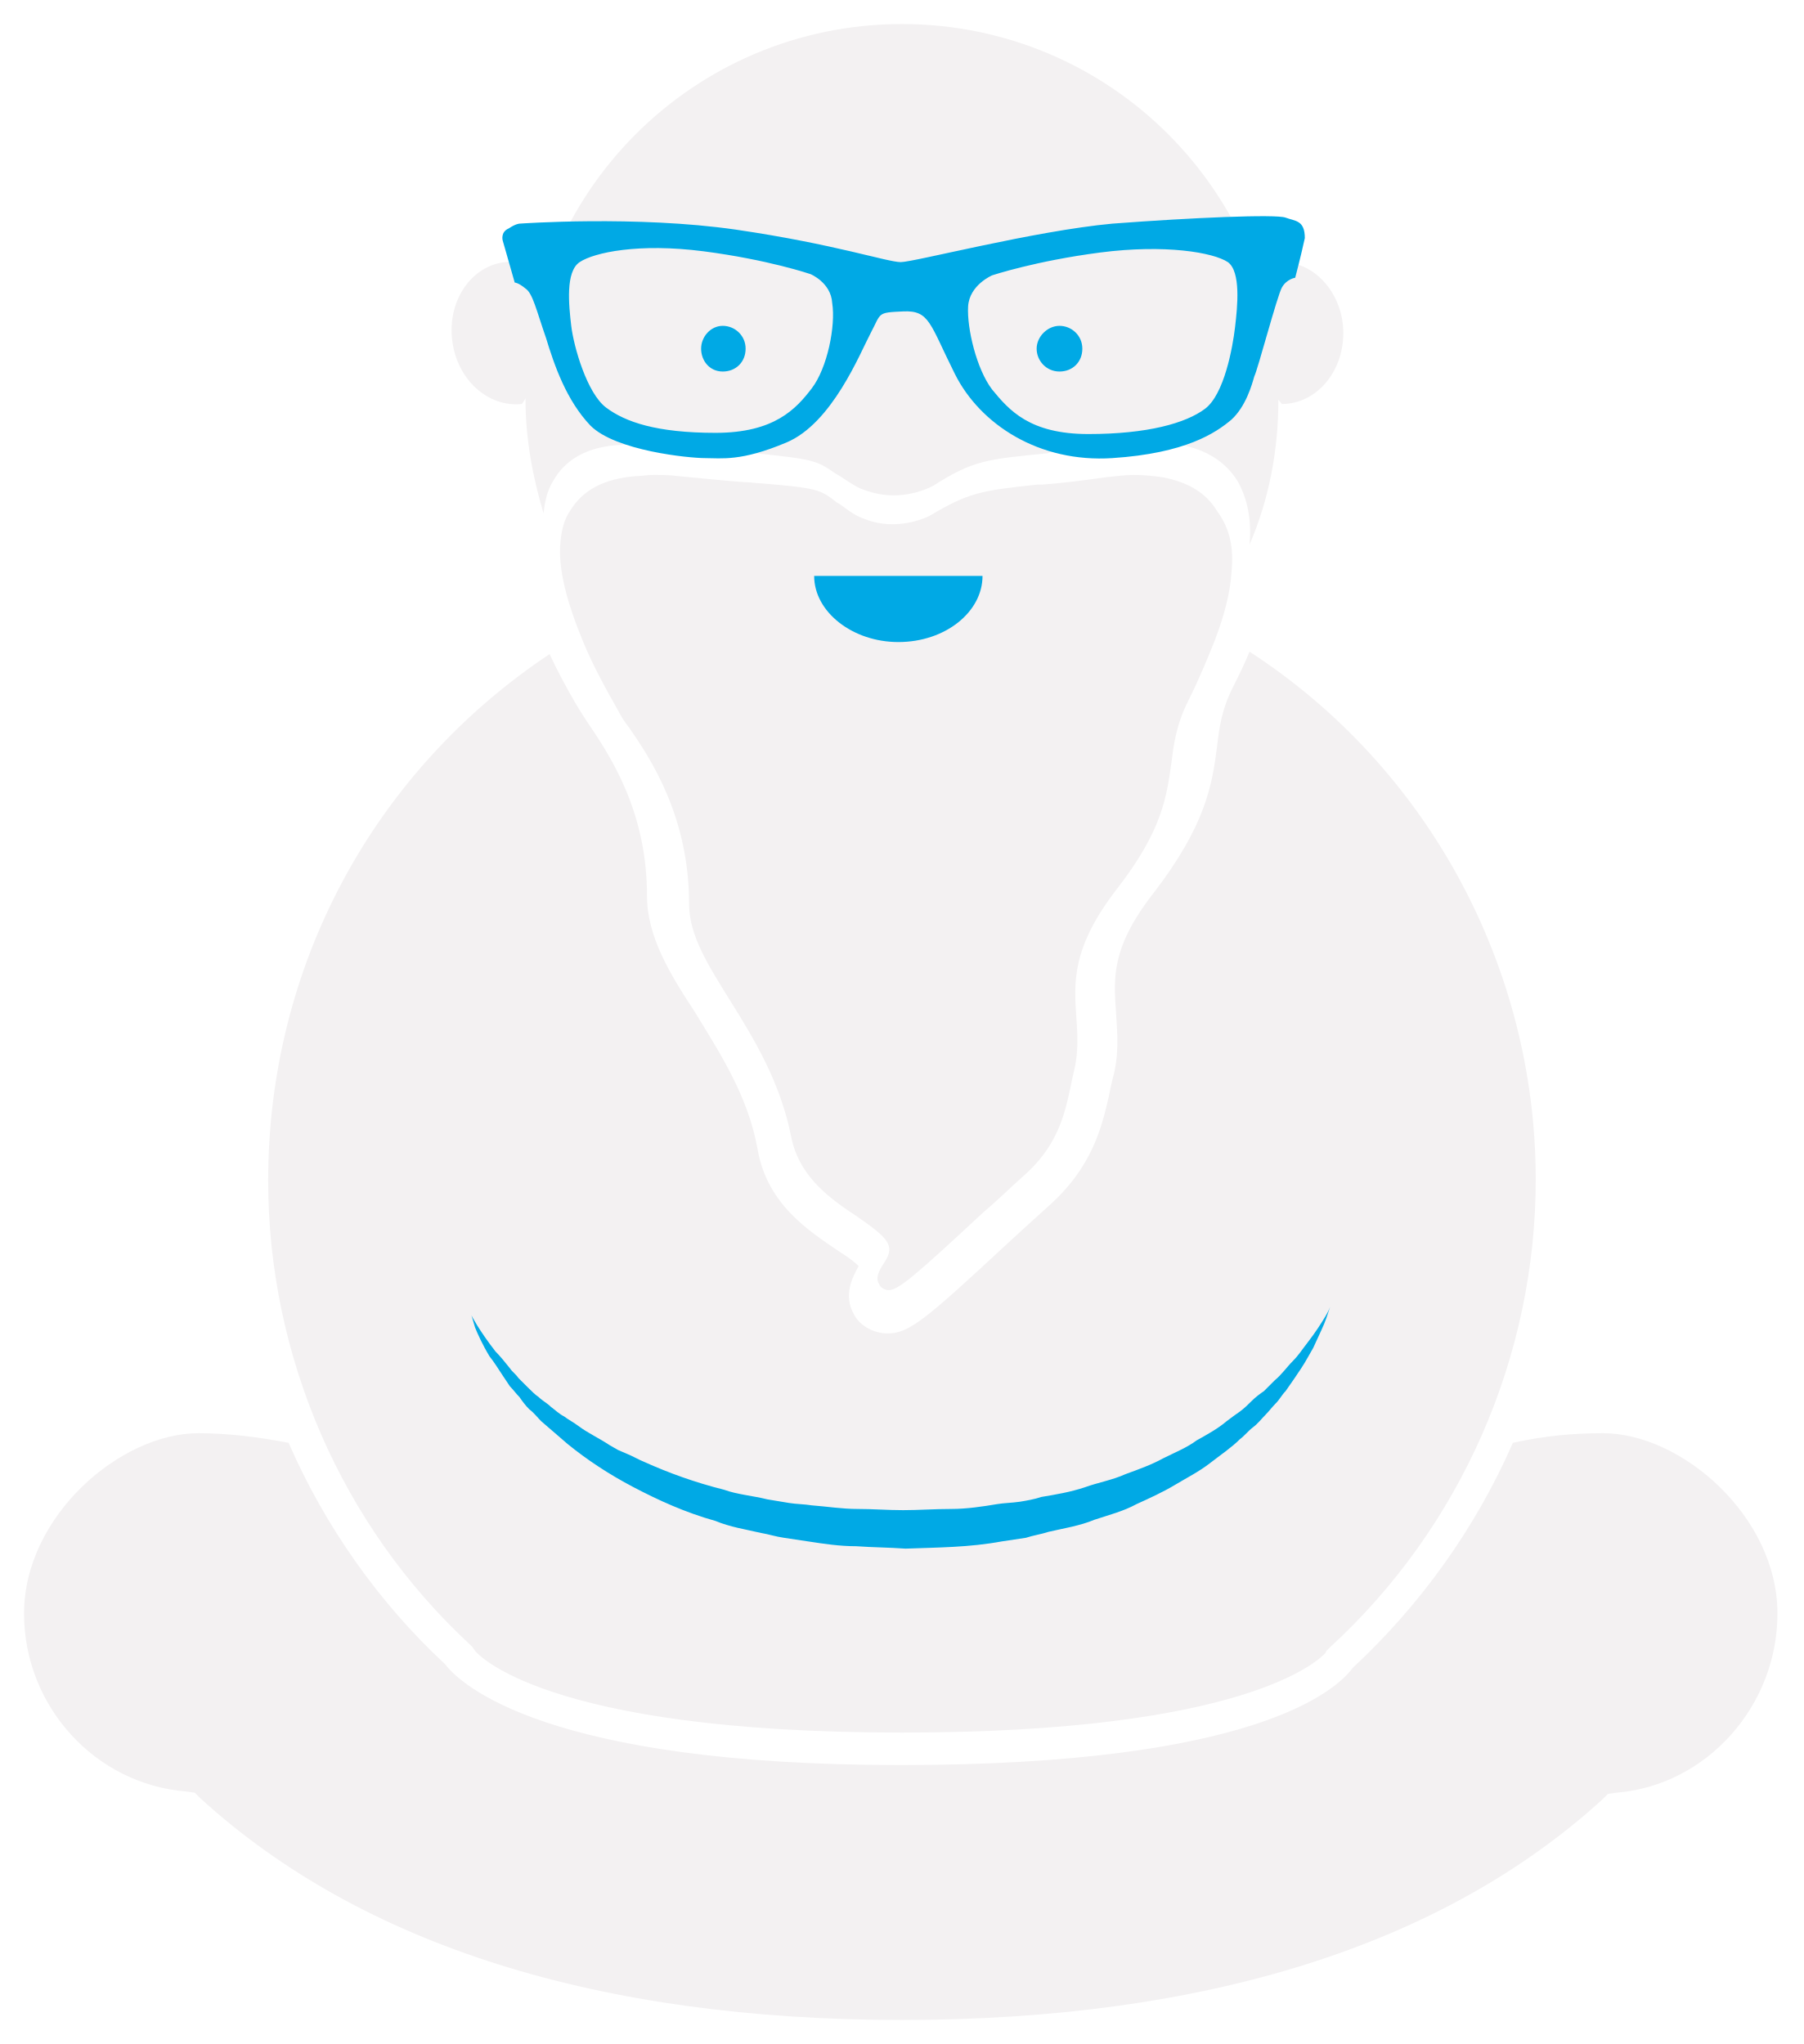
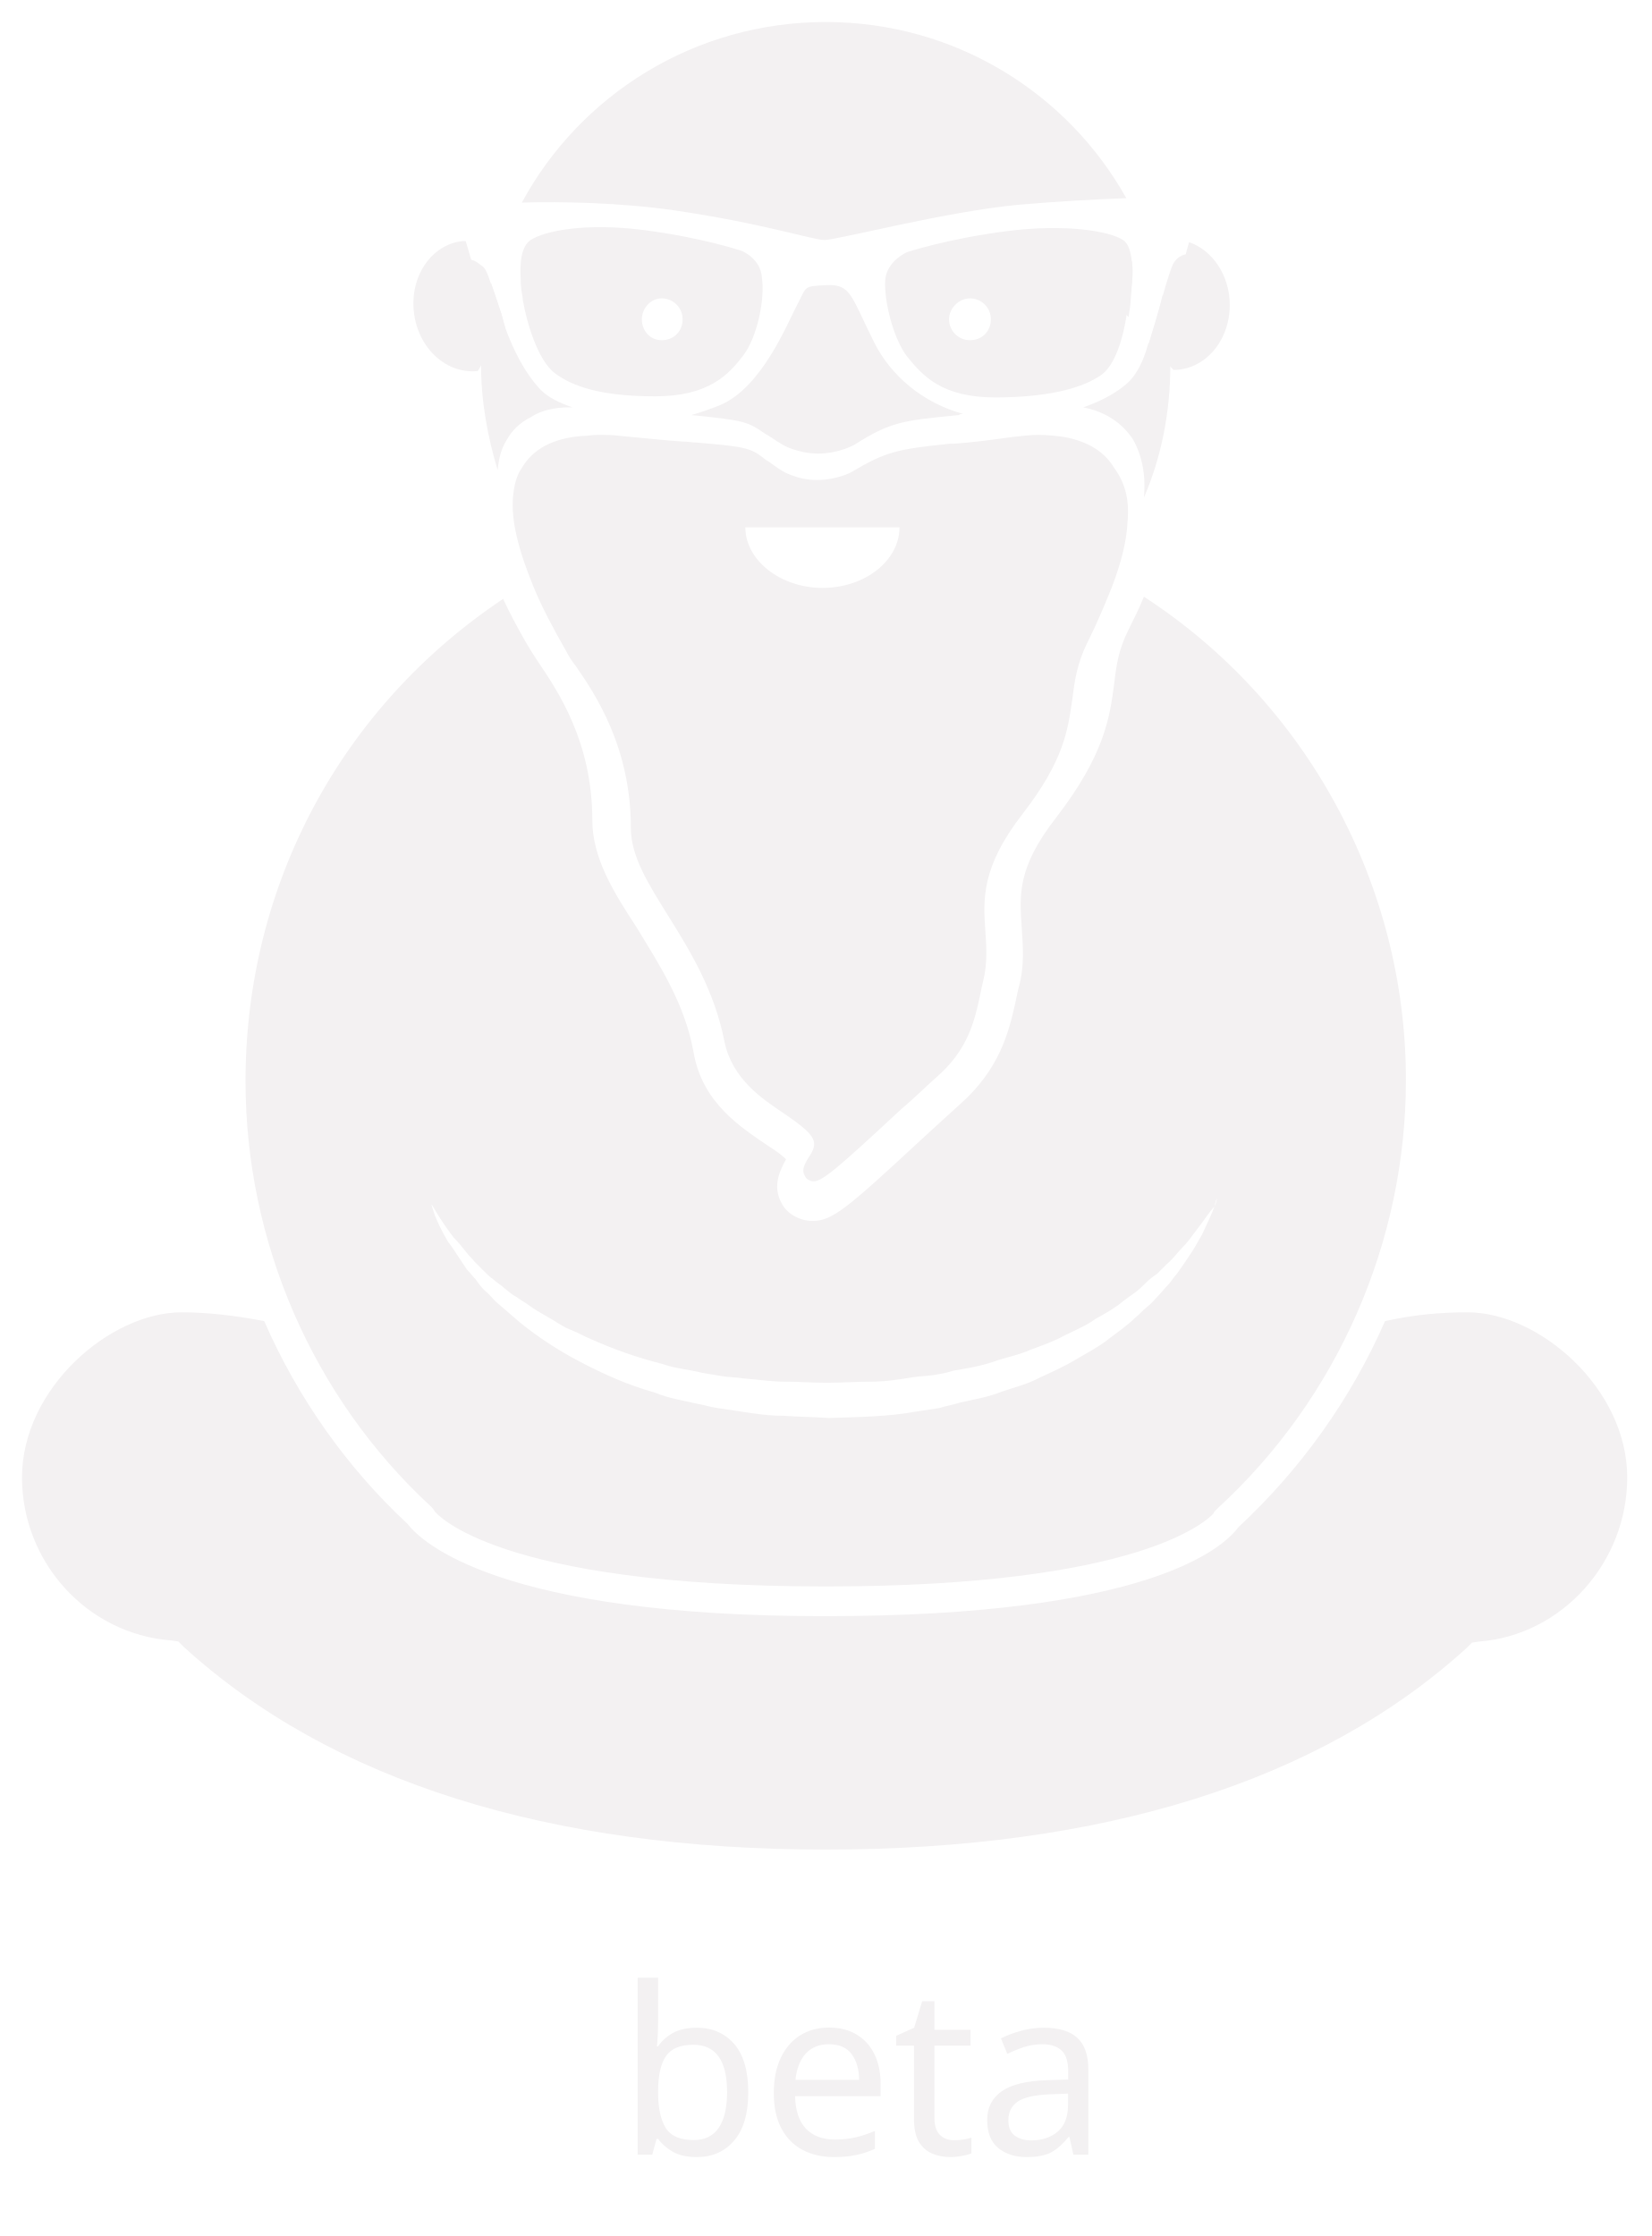
- <svg xmlns="http://www.w3.org/2000/svg" version="1.1" id="Layer_1" x="0px" y="0px" width="150px" height="170px" viewBox="0 0 150 170" enable-background="new 0 0 150 170" xml:space="preserve">
-   <path fill="#F3F1F2" d="M101.5,27.7c0-3.3,2.3-5.9,5.1-5.9c2.8,0,5.1,2.7,5.1,5.9c0,3.3-2.3,5.9-5.1,5.9L101.5,27.7z" />
-   <path fill="#F3F1F2" d="M75,168c-25.2,0-44.9-6.2-58.3-18.4l-0.5-0.5l-0.7-0.1C7.9,148.4,2,141.9,2,134.2c0-8.1,8-15,14.5-15  c2.4,0,4.9,0.3,7.5,0.8c3,6.9,7.5,13.3,13,18.4c1.3,1.7,8.4,8.4,37.9,8.4c29.4,0,36.2-6.2,37.6-8.1c5.6-5.2,10.2-11.6,13.3-18.7  c2.7-0.6,5.1-0.8,7.5-0.8c6.5,0,14.5,6.9,14.5,15c0,7.7-5.9,14.3-13.4,14.9l-0.7,0.1l-0.5,0.5C119.9,161.8,100.2,168,75,168" />
-   <path fill="#F3F1F2" d="M127.7,98.1c0,14.7-6.2,28.9-17.1,38.9l-0.3,0.3l-0.1,0.2c-0.6,0.6-6.6,6.6-35.2,6.6  c-30.1,0-35.4-6.7-35.5-6.8l-0.2-0.3l-0.2-0.2c-10.7-9.9-16.8-24-16.8-38.6c0-17.8,8.7-34,23.4-43.8c0.6,1.3,1.3,2.6,2.1,4  c0.3,0.5,0.6,1,1,1.6c1.9,2.8,5,7.4,5,14.5c0,3.4,1.9,6.5,4,9.7c2,3.3,4.4,6.9,5.2,11.4c0.8,4.6,4.3,6.8,6.8,8.5  c0.8,0.5,1.3,0.9,1.6,1.2c-0.5,0.9-1.3,2.4-0.4,4c0.5,1,1.7,1.6,2.8,1.6c1.8,0,3.1-1.1,10-7.5c1.1-1,2.5-2.3,3.4-3.1  c3.6-3.2,4.4-6.5,5-9.1c0.1-0.5,0.2-1,0.3-1.4c0.6-2.1,0.4-3.9,0.3-5.6c-0.2-2.9-0.4-5.4,3.1-9.9c4.4-5.7,4.9-9.1,5.3-12.2  c0.2-1.7,0.4-3.1,1.3-4.9c0.5-1,1-2,1.4-3C118.7,63.8,127.7,80.4,127.7,98.1" />
-   <path fill="#F3F1F2" d="M43.4,33.6c-2.8,0.3-5.4-2-5.8-5.3c-0.4-3.3,1.6-6.2,4.4-6.5c2.8-0.3,5.4,2,5.7,5.3L43.4,33.6z" />
-   <path fill="#F3F1F2" d="M103.9,45.3c0.2-2.1-0.2-3.9-1-5.3c-1-1.6-2.6-2.6-4.7-3h0c-0.8-0.2-1.6-0.2-2.5-0.2c-0.8,0-1.7,0.1-2.6,0.2  c-2.2,0.3-4,0.5-5.5,0.6c-0.2,0-0.3,0-0.5,0.1c-5.1,0.5-6.2,0.6-9.5,2.7c0,0-1.4,0.8-3.3,0.8c-0.9,0-1.7-0.2-2.3-0.4  c-0.6-0.2-0.9-0.4-0.9-0.4c-0.7-0.4-1.2-0.8-1.6-1c-1.6-1.1-1.8-1.2-6.7-1.7c-0.5,0-1-0.1-1.5-0.1c-1.5-0.1-3.4-0.3-5.8-0.6  c-0.8-0.1-1.6-0.1-2.3-0.1c-0.5,0-1,0-1.5,0.1h0C48.9,37.1,47,38.2,46,40c-0.5,0.8-0.7,1.7-0.8,2.7c-0.9-3-1.5-6.2-1.5-9.4  C43.7,16,57.7,2,75,2s31.3,14,31.3,31.3C106.3,37.5,105.5,41.6,103.9,45.3" />
-   <path fill="#00A9E5" d="M60.1,27.1c1,0,1.9,0.8,1.9,1.9s-0.8,1.9-1.9,1.9S58.3,30,58.3,29S59.1,27.1,60.1,27.1" />
-   <path fill="#00A9E5" d="M88.1,27.1c1,0,1.9,0.8,1.9,1.9s-0.8,1.9-1.9,1.9S86.2,30,86.2,29S87.1,27.1,88.1,27.1" />
-   <path fill="#F3F1F2" d="M102.4,47.6c-0.1,1.7-0.6,3.6-1.4,5.7c-0.6,1.5-1.3,3.2-2.2,5c-1,2-1.2,3.6-1.4,5.2  c-0.4,2.7-0.7,5.5-4.5,10.4c-3.8,4.9-3.6,7.8-3.4,10.7c0.1,1.4,0.2,2.9-0.2,4.5c-0.1,0.4-0.2,0.9-0.3,1.4c-0.5,2.3-1.1,4.9-4,7.4  c-0.8,0.7-1.9,1.8-3.2,2.9c-5.7,5.3-7.1,6.5-7.9,6.5c-0.3,0-0.7-0.2-0.8-0.5c-0.3-0.5-0.1-1,0.5-1.9c0.8-1.3,0.3-1.9-2.3-3.7  c-2.1-1.4-4.8-3.2-5.5-6.6c-0.9-4.6-3.1-8.2-5.1-11.4c-1.8-2.9-3.4-5.4-3.4-8c0-7.3-3.2-12.1-5-14.7c-0.4-0.5-0.7-1-0.9-1.4  c-1.2-2.1-2.2-4-2.9-5.7c-1.4-3.4-2.1-6.1-1.9-8.3c0.1-1,0.3-1.9,0.8-2.6c1-1.7,2.8-2.7,5.5-2.9h0c0.4,0,0.9-0.1,1.4-0.1  c0.7,0,1.4,0,2.1,0.1c2.2,0.2,4,0.4,5.5,0.5c0.5,0,1,0.1,1.4,0.1c4.7,0.4,4.9,0.5,6.3,1.6c0.4,0.2,0.8,0.6,1.5,1  c0,0,0.3,0.2,0.9,0.4c0.5,0.2,1.3,0.4,2.2,0.4c1.8,0,3.1-0.7,3.1-0.7c3.2-1.9,4.2-2.1,9-2.6c0.1,0,0.3,0,0.4,0  c1.4-0.1,3.1-0.3,5.2-0.6c0.9-0.1,1.7-0.2,2.4-0.2c0.9,0,1.7,0.1,2.4,0.2h0c2.1,0.4,3.6,1.3,4.5,2.8C102.3,44,102.6,45.6,102.4,47.6  " />
-   <path fill="#00A9E5" d="M81.7,47.9c0,3-3.1,5.5-7,5.5c-3.8,0-7-2.5-7-5.5H81.7z" />
-   <path fill="#00A9E5" d="M106.9,18.1c-0.8-0.3-7.8,0-14.4,0.5C86,19.2,76,21.8,74.9,21.8c-1.1,0-5.5-1.5-13.7-2.7  c-8.3-1.2-18-0.5-18-0.5s-0.3,0-0.9,0.4c-0.7,0.3-0.5,1-0.5,1l1,3.5c0,0,0.3,0,0.9,0.5c0.6,0.4,0.9,1.8,1.7,4.1  c0.7,2.3,1.7,5.2,3.7,7.3c2.1,2.1,8.2,2.7,9.5,2.7c1.4,0,3,0.3,6.8-1.3c3.8-1.6,6.1-7.4,7-9.1c0.9-1.7,0.5-1.7,2.7-1.8  c2.2-0.1,2.2,1,4.3,5.2c2.1,4.2,7,7.4,13.1,7c6.1-0.4,8.6-2.1,9.9-3.2c1.2-1.1,1.7-2.9,1.9-3.6c0.3-0.6,1.9-6.7,2.3-7.4  c0.4-0.7,1.1-0.8,1.1-0.8s0.5-1.9,0.8-3.3C108.5,18.3,107.7,18.4,106.9,18.1 M67.5,32.3c-1.3,1.7-3.1,3.7-8,3.7  c-4.9,0-7.5-0.9-9.1-2.1c-1.6-1.2-2.7-5.1-2.9-6.8c-0.2-1.7-0.5-4.5,0.7-5.3c1.2-0.8,4.9-1.6,10.3-0.9c5.4,0.7,8.9,1.9,8.9,1.9  s1.7,0.7,1.8,2.4C69.5,27.1,68.8,30.6,67.5,32.3 M102.7,27.2c-0.2,1.7-0.9,5.6-2.5,6.8c-1.6,1.2-4.8,2.1-9.7,2.1c-4.9,0-6.6-2-8-3.7  c-1.3-1.7-2.1-5.1-2-6.9c0.1-1.8,2-2.6,2-2.6s3.6-1.2,9-1.9c5.4-0.7,9.4,0,10.6,0.8C103.2,22.6,102.9,25.5,102.7,27.2" />
-   <path fill="#00A9E5" d="M39.2,109.4c0,0,0.6,1.2,2,3c0.4,0.4,0.8,0.9,1.2,1.4c0.2,0.3,0.5,0.5,0.7,0.8c0.3,0.3,0.5,0.5,0.8,0.8  c0.3,0.3,0.6,0.6,0.9,0.8c0.3,0.3,0.7,0.5,1,0.8c0.4,0.3,0.7,0.6,1.1,0.8c0.4,0.3,0.8,0.5,1.2,0.8c0.8,0.6,1.7,1,2.6,1.6  c0.2,0.1,0.5,0.3,0.7,0.4c0.2,0.1,0.5,0.2,0.7,0.3c0.5,0.2,1,0.5,1.5,0.7c2,0.9,4.2,1.7,6.6,2.3c1.1,0.4,2.4,0.5,3.6,0.8  c0.6,0.1,1.2,0.2,1.8,0.3c0.6,0.1,1.3,0.1,1.9,0.2c1.3,0.1,2.5,0.3,3.8,0.3c1.3,0,2.5,0.1,3.8,0.1c1.3,0,2.6-0.1,4-0.1  c1.3,0,2.6-0.2,3.8-0.4c0.6-0.1,1.2-0.1,1.9-0.2c0.6-0.1,1.2-0.2,1.8-0.4c1.2-0.2,2.4-0.4,3.6-0.8c1.1-0.4,2.3-0.6,3.4-1.1  c1.1-0.4,2.2-0.8,3.1-1.3c1-0.5,2-0.9,2.8-1.5c0.9-0.5,1.8-1,2.5-1.6c0.4-0.3,0.8-0.6,1.1-0.8c0.4-0.3,0.7-0.6,1-0.9  c0.3-0.3,0.7-0.6,1-0.8c0.3-0.3,0.6-0.6,0.9-0.9c0.6-0.5,1-1.1,1.5-1.6c0.5-0.5,0.8-1,1.2-1.5c0.7-0.9,1.2-1.7,1.5-2.2  c0.3-0.5,0.4-0.8,0.4-0.8s-0.1,0.3-0.3,0.9c-0.2,0.6-0.6,1.4-1.1,2.5c-0.3,0.5-0.6,1.1-1,1.7c-0.4,0.6-0.8,1.2-1.3,1.9  c-0.3,0.3-0.5,0.7-0.8,1c-0.3,0.3-0.6,0.7-0.9,1c-0.3,0.3-0.6,0.7-1,1c-0.4,0.3-0.7,0.7-1.1,1c-0.7,0.7-1.6,1.3-2.5,2  c-0.9,0.7-1.9,1.2-2.9,1.8c-1,0.6-2.1,1.1-3.2,1.6c-1.1,0.6-2.3,0.9-3.5,1.3c-1.2,0.5-2.5,0.7-3.8,1c-0.6,0.2-1.3,0.3-1.9,0.5  c-0.7,0.1-1.3,0.2-2,0.3c-2.7,0.5-5.3,0.5-8,0.6c-1.4-0.1-2.7-0.1-4.1-0.2c-1.4,0-2.7-0.2-4-0.4c-0.7-0.1-1.3-0.2-2-0.3  c-0.7-0.1-1.3-0.3-1.9-0.4c-1.3-0.3-2.6-0.5-3.8-1c-2.5-0.7-4.7-1.7-6.8-2.8c-2.1-1.1-3.9-2.3-5.5-3.6c-0.8-0.7-1.5-1.3-2.2-1.9  c-0.3-0.3-0.6-0.7-1-1c-0.3-0.3-0.6-0.7-0.8-1c-0.3-0.3-0.5-0.6-0.8-0.9c-0.2-0.3-0.4-0.6-0.6-0.9c-0.4-0.6-0.7-1.1-1.1-1.6  c-0.6-1-1-1.9-1.2-2.4C39.3,109.7,39.2,109.4,39.2,109.4" />
+ <svg xmlns="http://www.w3.org/2000/svg" version="1.1" id="Layer_1" x="0px" y="0px" viewBox="0 0 150 203.1" enable-background="new 0 0 150 203.1" xml:space="preserve">
+   <path fill="#F3F1F2" d="M102.8,23.7c0.1,1.1,0,2.5-0.1,3.5c0,0.4-0.1,1-0.2,1.6l-1-1.1C101.5,26.1,102,24.8,102.8,23.7z" />
+   <path fill="#F3F1F2" d="M111.7,27.7c0,3.3-2.3,5.9-5.1,5.9l-0.3-0.3l-1.9-2.2c0.2-0.7,0.8-2.5,1.2-4.2c0.4-1.4,0.8-2.7,1-3  c0.4-0.7,1.1-0.8,1.1-0.8s0.1-0.4,0.3-1.1C110.1,22.7,111.7,25,111.7,27.7z" />
+   <path fill="#F3F1F2" d="M75,168c-25.2,0-44.9-6.2-58.3-18.4l-0.5-0.5l-0.7-0.1C7.9,148.4,2,141.9,2,134.2c0-8.1,8-15,14.5-15  c2.4,0,4.9,0.3,7.5,0.8c3,6.9,7.5,13.3,13,18.4c1.3,1.7,8.4,8.4,37.9,8.4c29.4,0,36.2-6.2,37.6-8.1c5.6-5.2,10.2-11.6,13.3-18.7  c2.7-0.6,5.1-0.8,7.5-0.8c6.5,0,14.5,6.9,14.5,15c0,7.7-5.9,14.3-13.4,14.9l-0.7,0.1l-0.5,0.5C119.9,161.8,100.2,168,75,168L75,168z  " />
+   <path fill="#F3F1F2" d="M103.9,54.2c-0.4,1-0.9,2-1.4,3c-0.9,1.8-1.1,3.2-1.3,4.9c-0.4,3.1-0.9,6.5-5.3,12.2c-3.5,4.5-3.3,7-3.1,9.9  c0.1,1.7,0.3,3.5-0.3,5.6c-0.1,0.4-0.2,0.9-0.3,1.4c-0.6,2.6-1.4,5.9-5,9.1c-0.9,0.8-2.3,2.1-3.4,3.1c-6.9,6.4-8.2,7.5-10,7.5  c-1.1,0-2.3-0.6-2.8-1.6c-0.9-1.6-0.1-3.1,0.4-4c-0.3-0.3-0.8-0.7-1.6-1.2c-2.5-1.7-6-3.9-6.8-8.5c-0.8-4.5-3.2-8.1-5.2-11.4  c-2.1-3.2-4-6.3-4-9.7c0-7.1-3.1-11.7-5-14.5c-0.4-0.6-0.7-1.1-1-1.6c-0.8-1.4-1.5-2.7-2.1-4c-14.7,9.8-23.4,26-23.4,43.8  c0,14.6,6.1,28.7,16.8,38.6l0.2,0.2l0.2,0.3c0.1,0.1,5.4,6.8,35.5,6.8c28.6,0,34.6-6,35.2-6.6l0.1-0.2l0.3-0.3  c10.9-10,17.1-24.2,17.1-38.9C127.7,80.4,118.7,63.8,103.9,54.2z M110.3,109.6c-0.2,0.6-0.6,1.4-1.1,2.5c-0.3,0.5-0.6,1.1-1,1.7  c-0.4,0.6-0.8,1.2-1.3,1.9c-0.3,0.3-0.5,0.7-0.8,1c-0.3,0.3-0.6,0.7-0.9,1s-0.6,0.7-1,1c-0.4,0.3-0.7,0.7-1.1,1  c-0.7,0.7-1.6,1.3-2.5,2c-0.9,0.7-1.9,1.2-2.9,1.8s-2.1,1.1-3.2,1.6c-1.1,0.6-2.3,0.9-3.5,1.3c-1.2,0.5-2.5,0.7-3.8,1  c-0.6,0.2-1.3,0.3-1.9,0.5c-0.7,0.1-1.3,0.2-2,0.3c-2.7,0.5-5.3,0.5-8,0.6c-1.4-0.1-2.7-0.1-4.1-0.2c-1.4,0-2.7-0.2-4-0.4  c-0.7-0.1-1.3-0.2-2-0.3c-0.7-0.1-1.3-0.3-1.9-0.4c-1.3-0.3-2.6-0.5-3.8-1c-2.5-0.7-4.7-1.7-6.8-2.8c-2.1-1.1-3.9-2.3-5.5-3.6  c-0.8-0.7-1.5-1.3-2.2-1.9c-0.3-0.3-0.6-0.7-1-1c-0.3-0.3-0.6-0.7-0.8-1c-0.3-0.3-0.5-0.6-0.8-0.9l-0.6-0.9  c-0.4-0.6-0.7-1.1-1.1-1.6c-0.6-1-1-1.9-1.2-2.4c-0.2-0.6-0.3-0.9-0.3-1c0.1,0.1,0.7,1.3,2,3c0.4,0.4,0.8,0.9,1.2,1.4  c0.2,0.3,0.5,0.5,0.7,0.8l0.8,0.8c0.3,0.3,0.6,0.6,0.9,0.8c0.3,0.3,0.7,0.5,1,0.8c0.4,0.3,0.7,0.6,1.1,0.8c0.4,0.3,0.8,0.5,1.2,0.8  c0.8,0.6,1.7,1,2.6,1.6c0.2,0.1,0.5,0.3,0.7,0.4c0.2,0.1,0.5,0.2,0.7,0.3c0.5,0.2,1,0.5,1.5,0.7c2,0.9,4.2,1.7,6.6,2.3  c1.1,0.4,2.4,0.5,3.6,0.8c0.6,0.1,1.2,0.2,1.8,0.3c0.6,0.1,1.3,0.1,1.9,0.2c1.3,0.1,2.5,0.3,3.8,0.3s2.5,0.1,3.8,0.1  c1.3,0,2.6-0.1,4-0.1c1.3,0,2.6-0.2,3.8-0.4c0.6-0.1,1.2-0.1,1.9-0.2c0.6-0.1,1.2-0.2,1.8-0.4c1.2-0.2,2.4-0.4,3.6-0.8  c1.1-0.4,2.3-0.6,3.4-1.1c1.1-0.4,2.2-0.8,3.1-1.3c1-0.5,2-0.9,2.8-1.5c0.9-0.5,1.8-1,2.5-1.6c0.4-0.3,0.8-0.6,1.1-0.8  c0.4-0.3,0.7-0.6,1-0.9c0.3-0.3,0.7-0.6,1-0.8c0.3-0.3,0.6-0.6,0.9-0.9c0.6-0.5,1-1.1,1.5-1.6s0.8-1,1.2-1.5  C109.4,110.8,109.9,110,110.3,109.6c0.1-0.5,0.2-0.7,0.3-0.8C110.5,108.9,110.5,109.2,110.3,109.6z" />
+   <path fill="#F3F1F2" d="M45.4,28.1c0.2,0.5,0.3,1.1,0.5,1.7l-2.2,3.4l-0.3,0.5c-2.8,0.3-5.4-2-5.8-5.3c-0.4-3.3,1.6-6.2,4.4-6.5  c0.1,0,0.2,0,0.3,0l0.5,1.7c0,0,0.3,0,0.9,0.5c0.4,0.2,0.6,0.8,0.9,1.7C44.8,26.4,45.1,27.2,45.4,28.1z" />
+   <path fill="#F3F1F2" d="M47.7,27.1l-0.2,0.2c0-0.1,0-0.2,0-0.2c0-0.5-0.1-1-0.2-1.6C47.5,26,47.7,26.5,47.7,27.1z" />
+   <path fill="#F3F1F2" d="M49.1,35.4c0.7,0.7,1.7,1.2,2.9,1.6c-0.1,0-0.2,0-0.3,0c-1.4,0-2.6,0.3-3.5,0.9c-1,0.5-1.7,1.2-2.2,2.1  c-0.5,0.8-0.7,1.7-0.8,2.7c-0.9-3-1.5-6.2-1.5-9.4v-0.2c0-2.5,0.3-5,0.9-7.4c0.2,0.6,0.5,1.4,0.8,2.4c0.2,0.5,0.3,1.1,0.5,1.7  C46.6,31.7,47.6,33.8,49.1,35.4z" />
+   <path fill="#F3F1F2" d="M69.2,25.2c-0.1-1.7-1.8-2.4-1.8-2.4s-3.5-1.2-8.9-1.9c-5.4-0.7-9.1,0.1-10.3,0.9c-0.9,0.6-1,2.2-0.9,3.7  c0,0,0,0,0,0c0,0.6,0.1,1.2,0.2,1.6c0,0.1,0,0.2,0,0.2c0.3,1.8,1.3,5.4,2.9,6.6c1.6,1.2,4.2,2.1,9.1,2.1s6.7-2,8-3.7  S69.5,27.1,69.2,25.2z M60.1,30.9c-1.1,0-1.8-0.9-1.8-1.9s0.8-1.9,1.8-1.9S62,27.9,62,29S61.2,30.9,60.1,30.9z" />
+   <path fill="#F3F1F2" d="M87.5,37.6c-0.2,0-0.3,0-0.4,0.1c-5.1,0.5-6.2,0.6-9.5,2.7c0,0-1.4,0.8-3.3,0.8c-0.9,0-1.7-0.2-2.3-0.4  s-0.9-0.4-0.9-0.4c-0.7-0.4-1.2-0.8-1.6-1c-1.6-1.1-1.8-1.2-6.7-1.7c0.7-0.2,1.6-0.5,2.6-0.9c3.8-1.6,6.1-7.4,7-9.1  c0.9-1.7,0.5-1.7,2.7-1.8c2.2-0.1,2.2,1,4.3,5.2C80.9,34.1,83.8,36.6,87.5,37.6z" />
+   <path fill="#F3F1F2" d="M47.4,18.4C52.7,8.6,63.1,2,75,2c11.8,0,22,6.5,27.3,16c-2.7,0.1-6.4,0.3-9.8,0.6C86,19.2,76,21.8,74.9,21.8  c-1.1,0-5.5-1.5-13.7-2.7C56.3,18.4,51,18.3,47.4,18.4z" />
+   <path fill="#F3F1F2" d="M102.8,23.7c-0.1-0.8-0.3-1.6-0.8-1.9c-1.2-0.8-5.2-1.5-10.6-0.8s-9,1.9-9,1.9s-1.9,0.8-2,2.6s0.7,5.2,2,6.9  c1.4,1.7,3.1,3.7,8,3.7s8.1-0.9,9.7-2.1c1.2-0.9,1.9-3.3,2.2-5.2c0.1-0.6,0.2-1.2,0.2-1.6C102.8,26.2,103,24.8,102.8,23.7z   M88.1,30.9c-1.1,0-1.9-0.9-1.9-1.9s0.9-1.9,1.9-1.9S90,27.9,90,29S89.2,30.9,88.1,30.9z" />
+   <path fill="#F3F1F2" d="M106.3,33.2L106.3,33.2c0,4.2-0.8,8.3-2.4,12c0.2-2.1-0.2-3.9-1-5.3c-1-1.5-2.5-2.5-4.5-2.9  c2-0.7,3.2-1.5,4-2.2c1.2-1.1,1.7-2.9,1.9-3.6c0,0,0.1-0.1,0.1-0.2c0.2-0.7,0.8-2.5,1.2-4.2C106.1,28.9,106.3,31.1,106.3,33.2z" />
+   <path fill="#F3F1F2" d="M101.2,42.5c-0.9-1.5-2.4-2.4-4.5-2.8c-0.7-0.1-1.5-0.2-2.4-0.2c-0.7,0-1.5,0.1-2.4,0.2  c-2.1,0.3-3.8,0.5-5.2,0.6h-0.4c-4.8,0.5-5.8,0.7-9,2.6c0,0-1.3,0.7-3.1,0.7c-0.9,0-1.7-0.2-2.2-0.4c-0.6-0.2-0.9-0.4-0.9-0.4  c-0.7-0.4-1.1-0.8-1.5-1c-1.4-1.1-1.6-1.2-6.3-1.6c-0.4,0-0.9-0.1-1.4-0.1c-1.5-0.1-3.3-0.3-5.5-0.5c-0.7-0.1-1.4-0.1-2.1-0.1  c-0.5,0-1,0.1-1.4,0.1c-2.7,0.2-4.5,1.2-5.5,2.9c-0.5,0.7-0.7,1.6-0.8,2.6c-0.2,2.2,0.5,4.9,1.9,8.3c0.7,1.7,1.7,3.6,2.9,5.7  c0.2,0.4,0.5,0.9,0.9,1.4c1.8,2.6,5,7.4,5,14.7c0,2.6,1.6,5.1,3.4,8c2,3.2,4.2,6.8,5.1,11.4c0.7,3.4,3.4,5.2,5.5,6.6  c2.6,1.8,3.1,2.4,2.3,3.7c-0.6,0.9-0.8,1.4-0.5,1.9c0.1,0.3,0.5,0.5,0.8,0.5c0.8,0,2.2-1.2,7.9-6.5c1.3-1.1,2.4-2.2,3.2-2.9  c2.9-2.5,3.5-5.1,4-7.4c0.1-0.5,0.2-1,0.3-1.4c0.4-1.6,0.3-3.1,0.2-4.5c-0.2-2.9-0.4-5.8,3.4-10.7c3.8-4.9,4.1-7.7,4.5-10.4  c0.2-1.6,0.4-3.2,1.4-5.2c0.9-1.8,1.6-3.5,2.2-5c0.8-2.1,1.3-4,1.4-5.7C102.6,45.6,102.3,44,101.2,42.5z M74.7,53.4  c-3.8,0-7-2.5-7-5.5h14C81.7,50.9,78.6,53.4,74.7,53.4z" />
+   <text transform="matrix(1 0 0 1 56.1194 195.7135)" fill="#F3F1F2" font-family="'Pacifico'" font-size="21.153">beta</text>
</svg>
